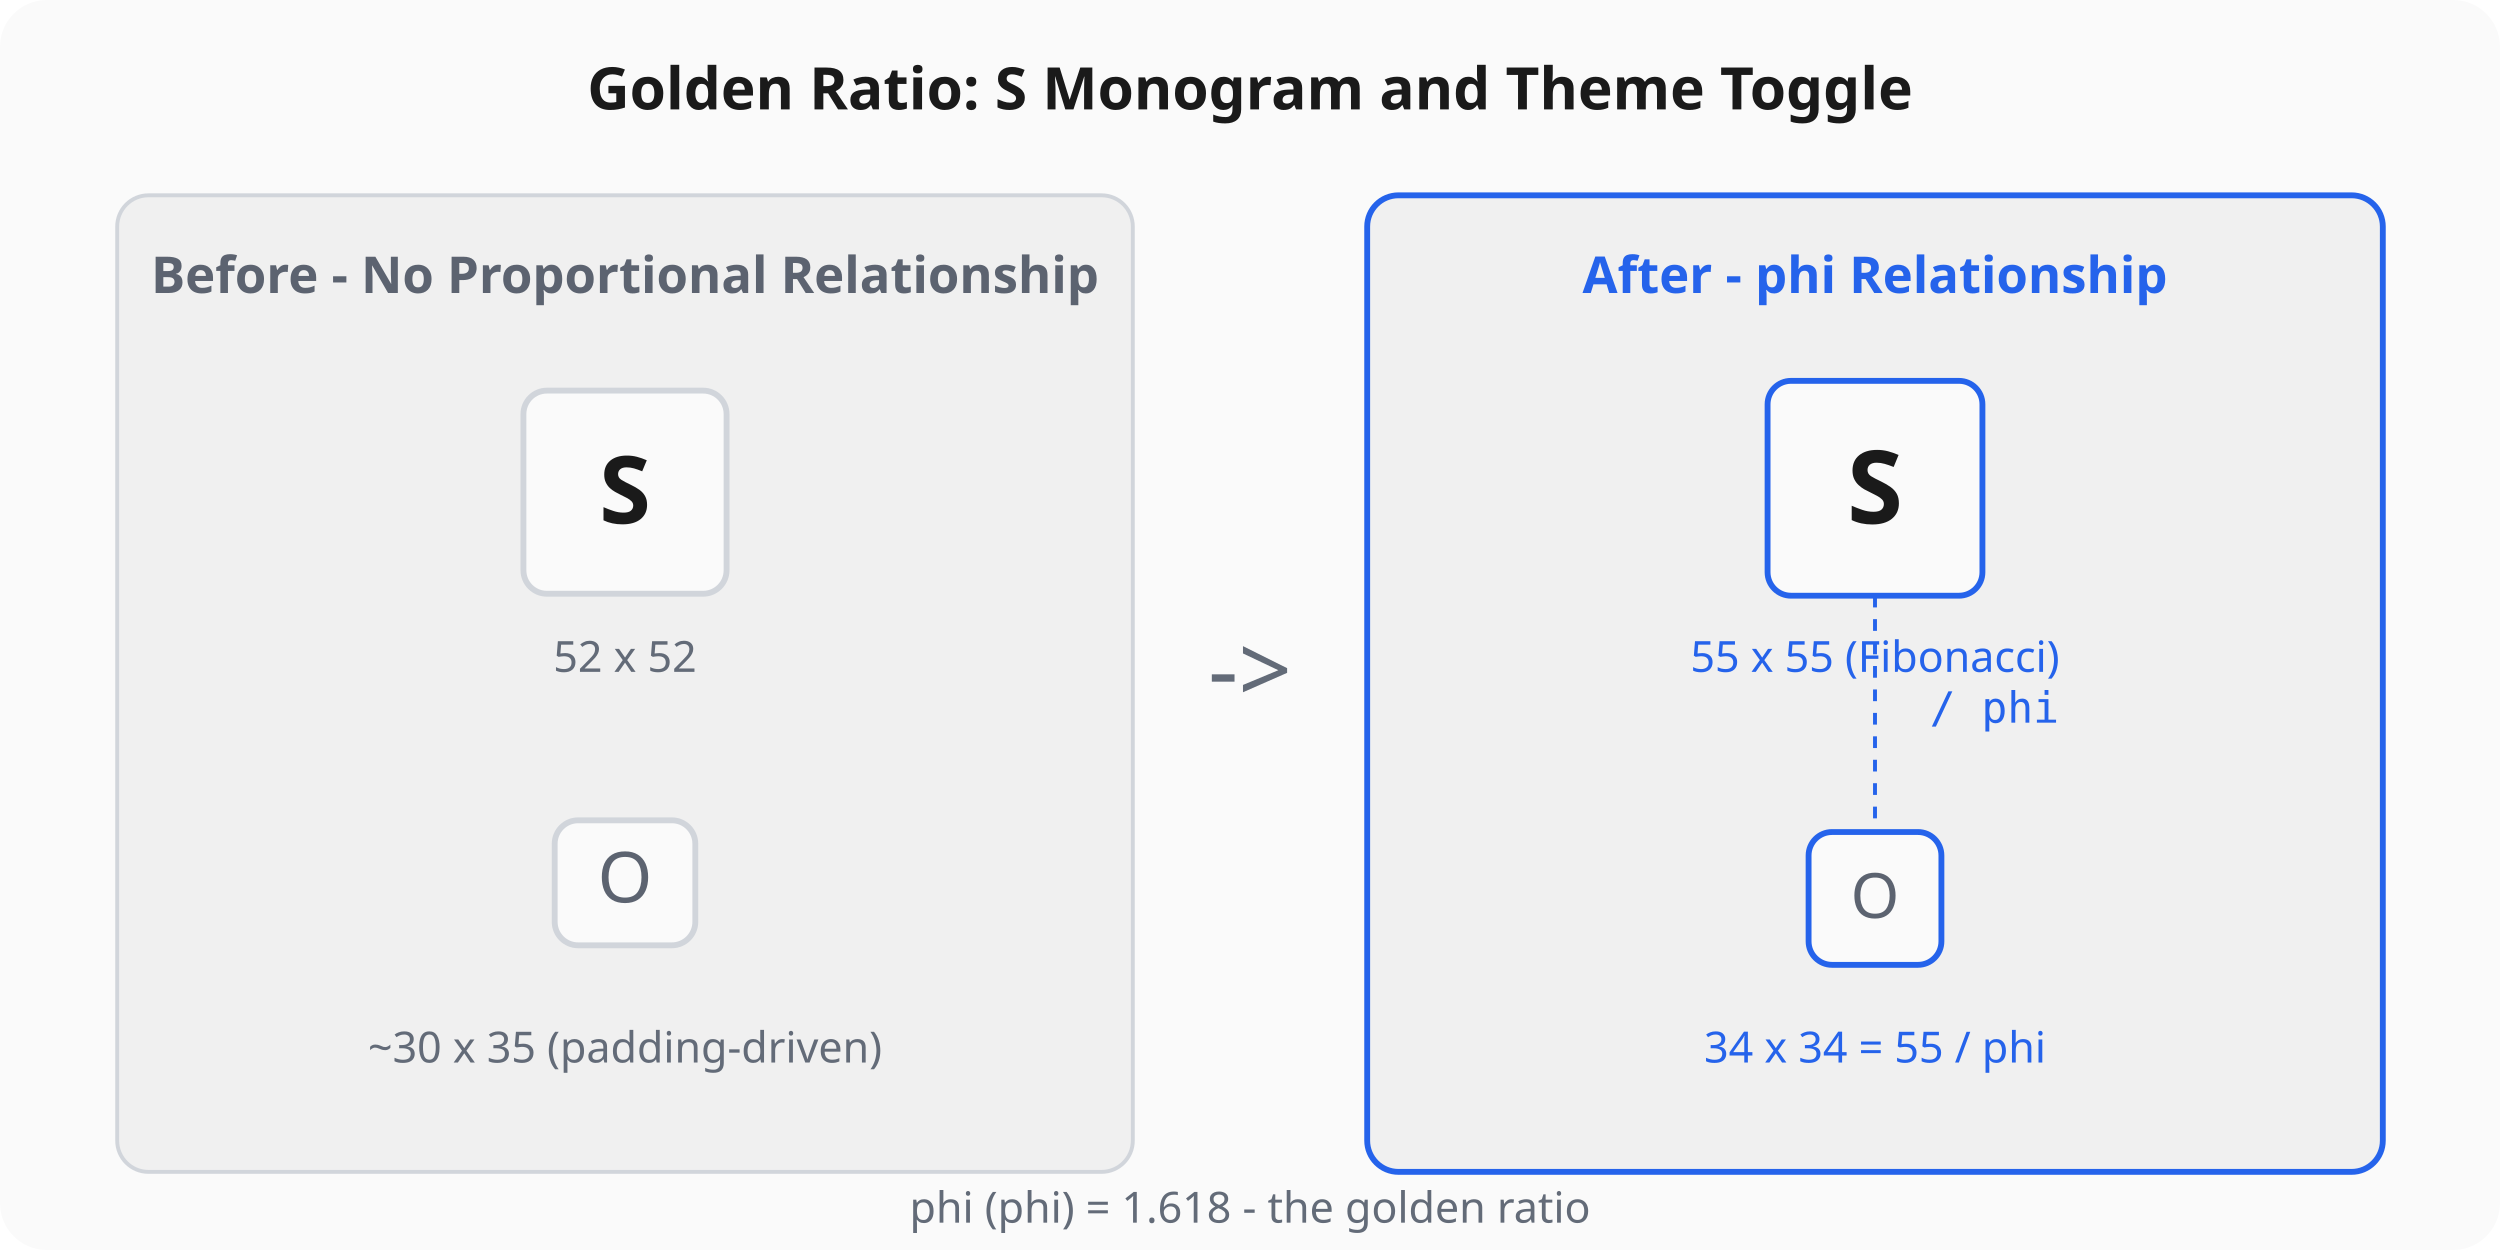
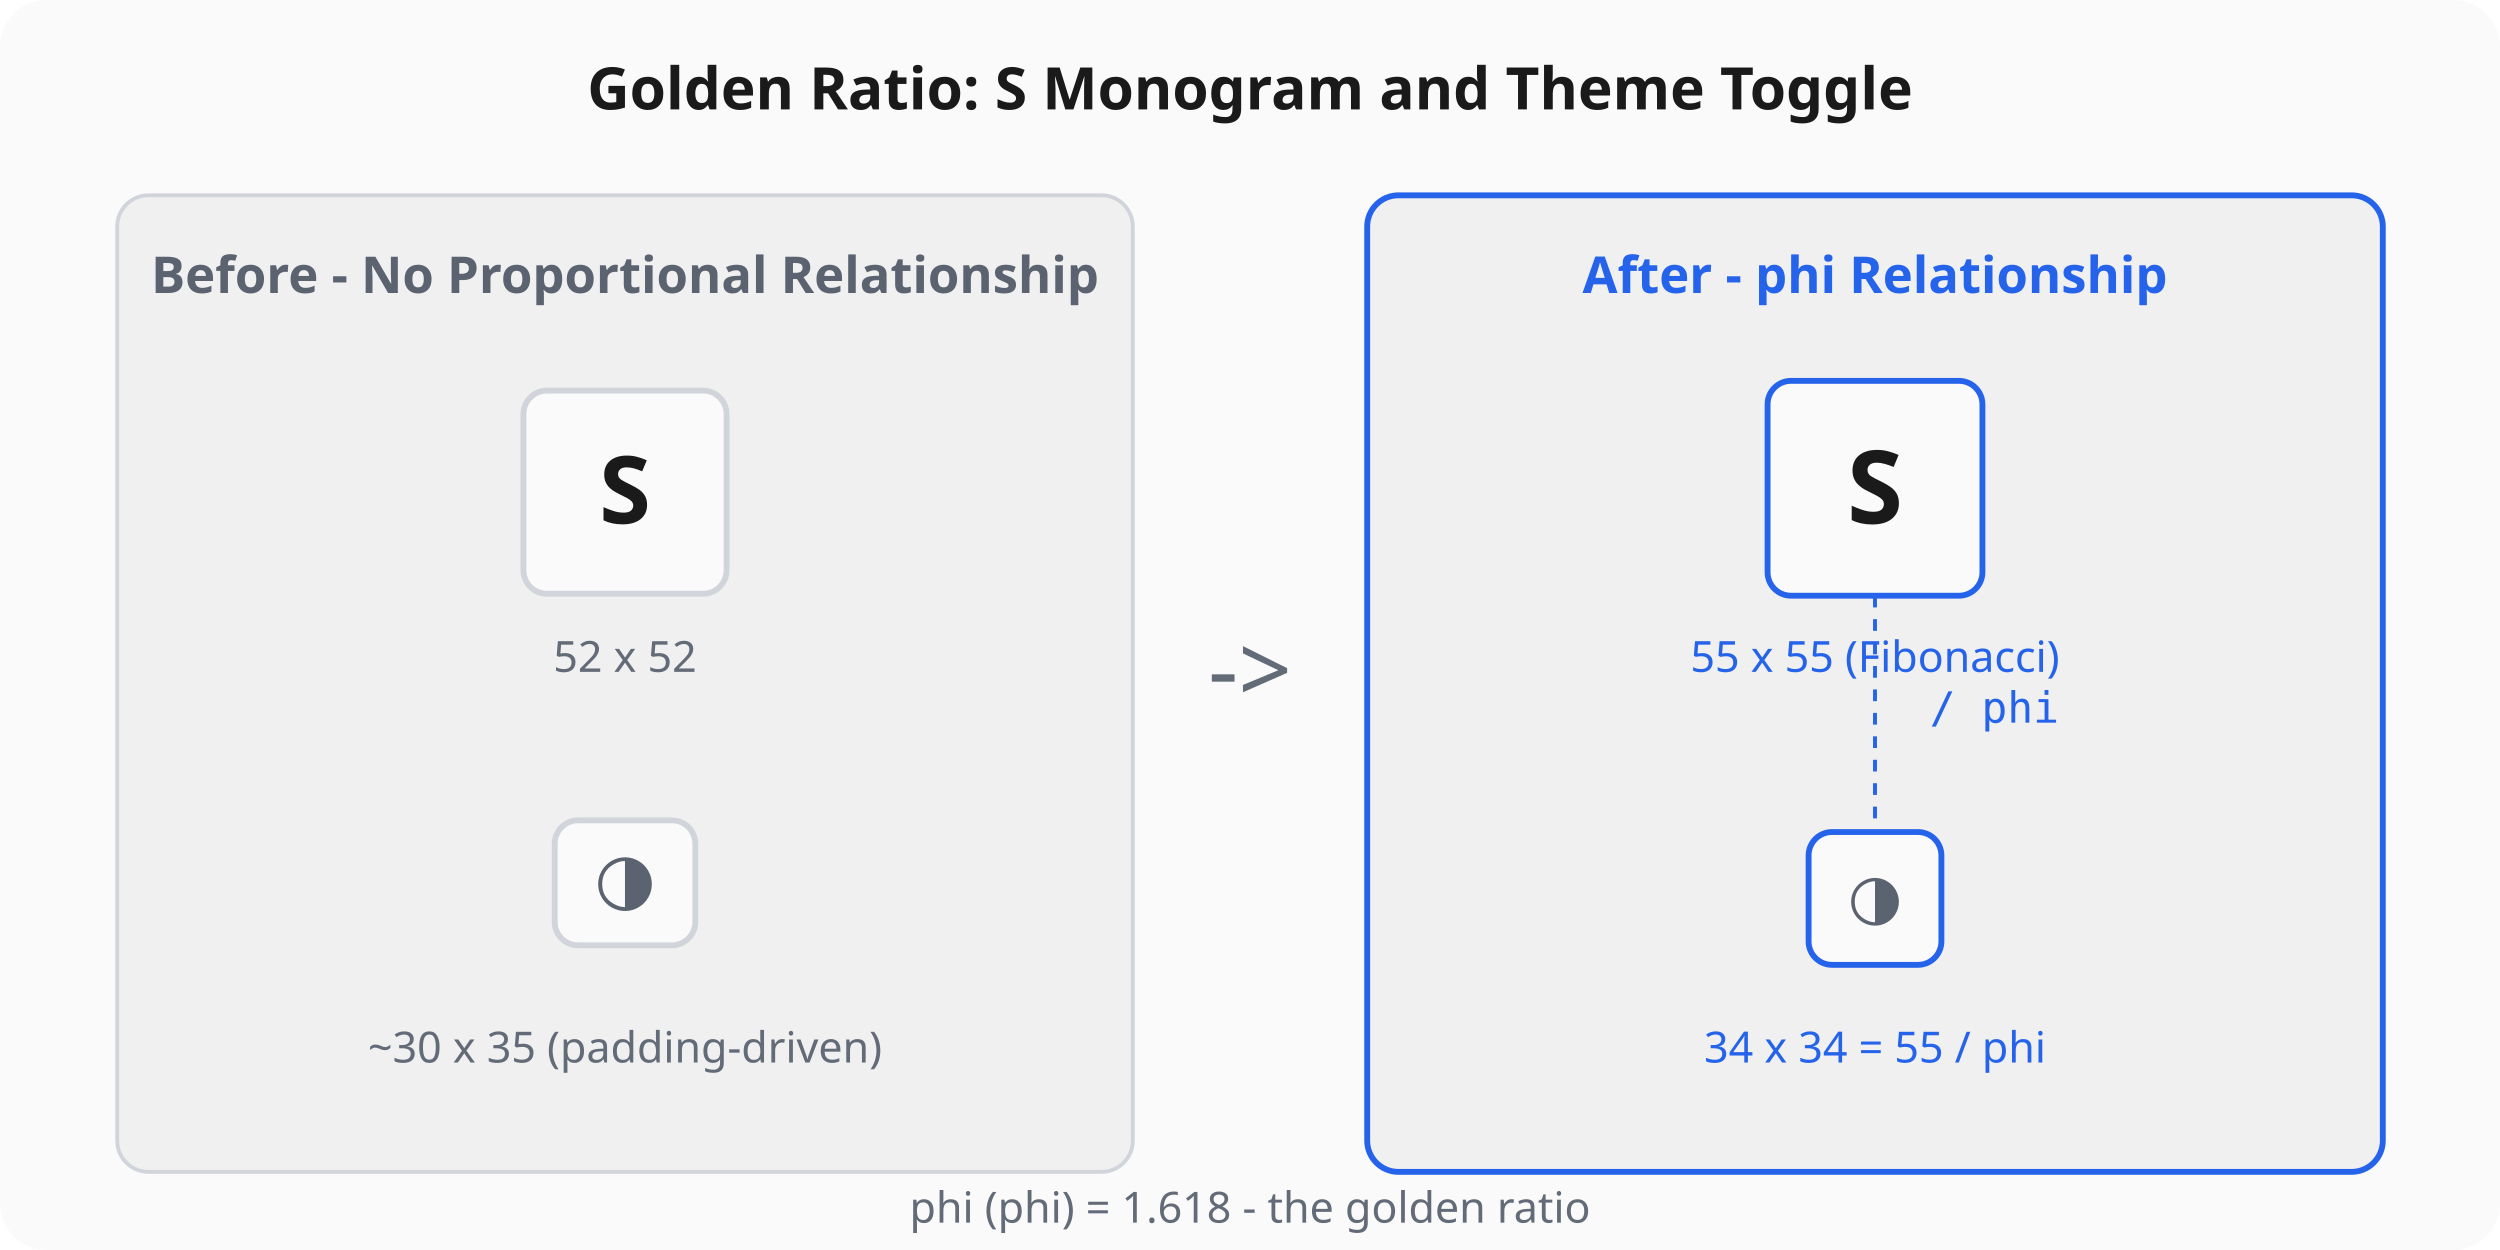
<svg xmlns="http://www.w3.org/2000/svg" width="640" height="320" viewBox="0 0 640 320">
  <rect width="640" height="320" fill="#fafafa" rx="12" />
  <text x="320" y="28" font-family="system-ui,sans-serif" font-size="15" font-weight="700" fill="#1a1a1a" text-anchor="middle">Golden Ratio: S Monogram and Theme Toggle</text>
  <rect x="30" y="50" width="260" height="250" fill="#f0f0f0" stroke="#d1d5db" stroke-width="1" rx="8" />
  <text x="160" y="75" font-family="system-ui,sans-serif" font-size="13" font-weight="600" fill="#5c6370" text-anchor="middle">Before - No Proportional Relationship</text>
  <rect x="134" y="100" width="52" height="52" fill="#fafafa" stroke="#d1d5db" stroke-width="1.5" rx="6" />
  <text x="160" y="134" font-family="system-ui,sans-serif" font-size="24" font-weight="700" fill="#1a1a1a" text-anchor="middle">S</text>
  <text x="160" y="172" font-family="system-ui,sans-serif" font-size="11" fill="#636b78" text-anchor="middle">52 x 52</text>
  <rect x="142" y="210" width="36" height="32" fill="#fafafa" stroke="#d1d5db" stroke-width="1.5" rx="6" />
-   <text x="160" y="231" font-family="system-ui,sans-serif" font-size="18" fill="#5c6370" text-anchor="middle">O</text>
+   <text x="160" y="231" font-family="system-ui,sans-serif" font-size="18" fill="#5c6370" text-anchor="middle">◑</text>
  <text x="160" y="272" font-family="system-ui,sans-serif" font-size="11" fill="#636b78" text-anchor="middle">~30 x 35 (padding-driven)</text>
  <text x="320" y="180" font-family="system-ui,sans-serif" font-size="24" fill="#636b78" text-anchor="middle">-&gt;</text>
  <rect x="350" y="50" width="260" height="250" fill="#f0f0f0" stroke="#2563eb" stroke-width="1.5" rx="8" />
  <text x="480" y="75" font-family="system-ui,sans-serif" font-size="13" font-weight="600" fill="#2563eb" text-anchor="middle">After - phi Relationship</text>
  <rect x="452.5" y="97.5" width="55" height="55" fill="#fafafa" stroke="#2563eb" stroke-width="1.5" rx="6" />
  <text x="480" y="134" font-family="system-ui,sans-serif" font-size="26" font-weight="700" fill="#1a1a1a" text-anchor="middle">S</text>
  <text x="480" y="172" font-family="system-ui,sans-serif" font-size="11" fill="#2563eb" text-anchor="middle">55 x 55 (Fibonacci)</text>
  <rect x="463" y="213" width="34" height="34" fill="#fafafa" stroke="#2563eb" stroke-width="1.5" rx="6" />
-   <text x="480" y="235" font-family="system-ui,sans-serif" font-size="16" fill="#5c6370" text-anchor="middle">O</text>
+   <text x="480" y="235" font-family="system-ui,sans-serif" font-size="16" fill="#5c6370" text-anchor="middle">◑</text>
  <text x="480" y="272" font-family="system-ui,sans-serif" font-size="11" fill="#2563eb" text-anchor="middle">34 x 34 = 55 / phi</text>
  <line x1="480" y1="152.5" x2="480" y2="213" stroke="#2563eb" stroke-width="1" stroke-dasharray="3,3" />
  <text x="494" y="185" font-family="ui-monospace,monospace" font-size="11" fill="#2563eb">/ phi</text>
  <text x="320" y="313" font-family="system-ui,sans-serif" font-size="11" fill="#636b78" text-anchor="middle">phi (phi) = 1.618 - the golden ratio</text>
</svg>
